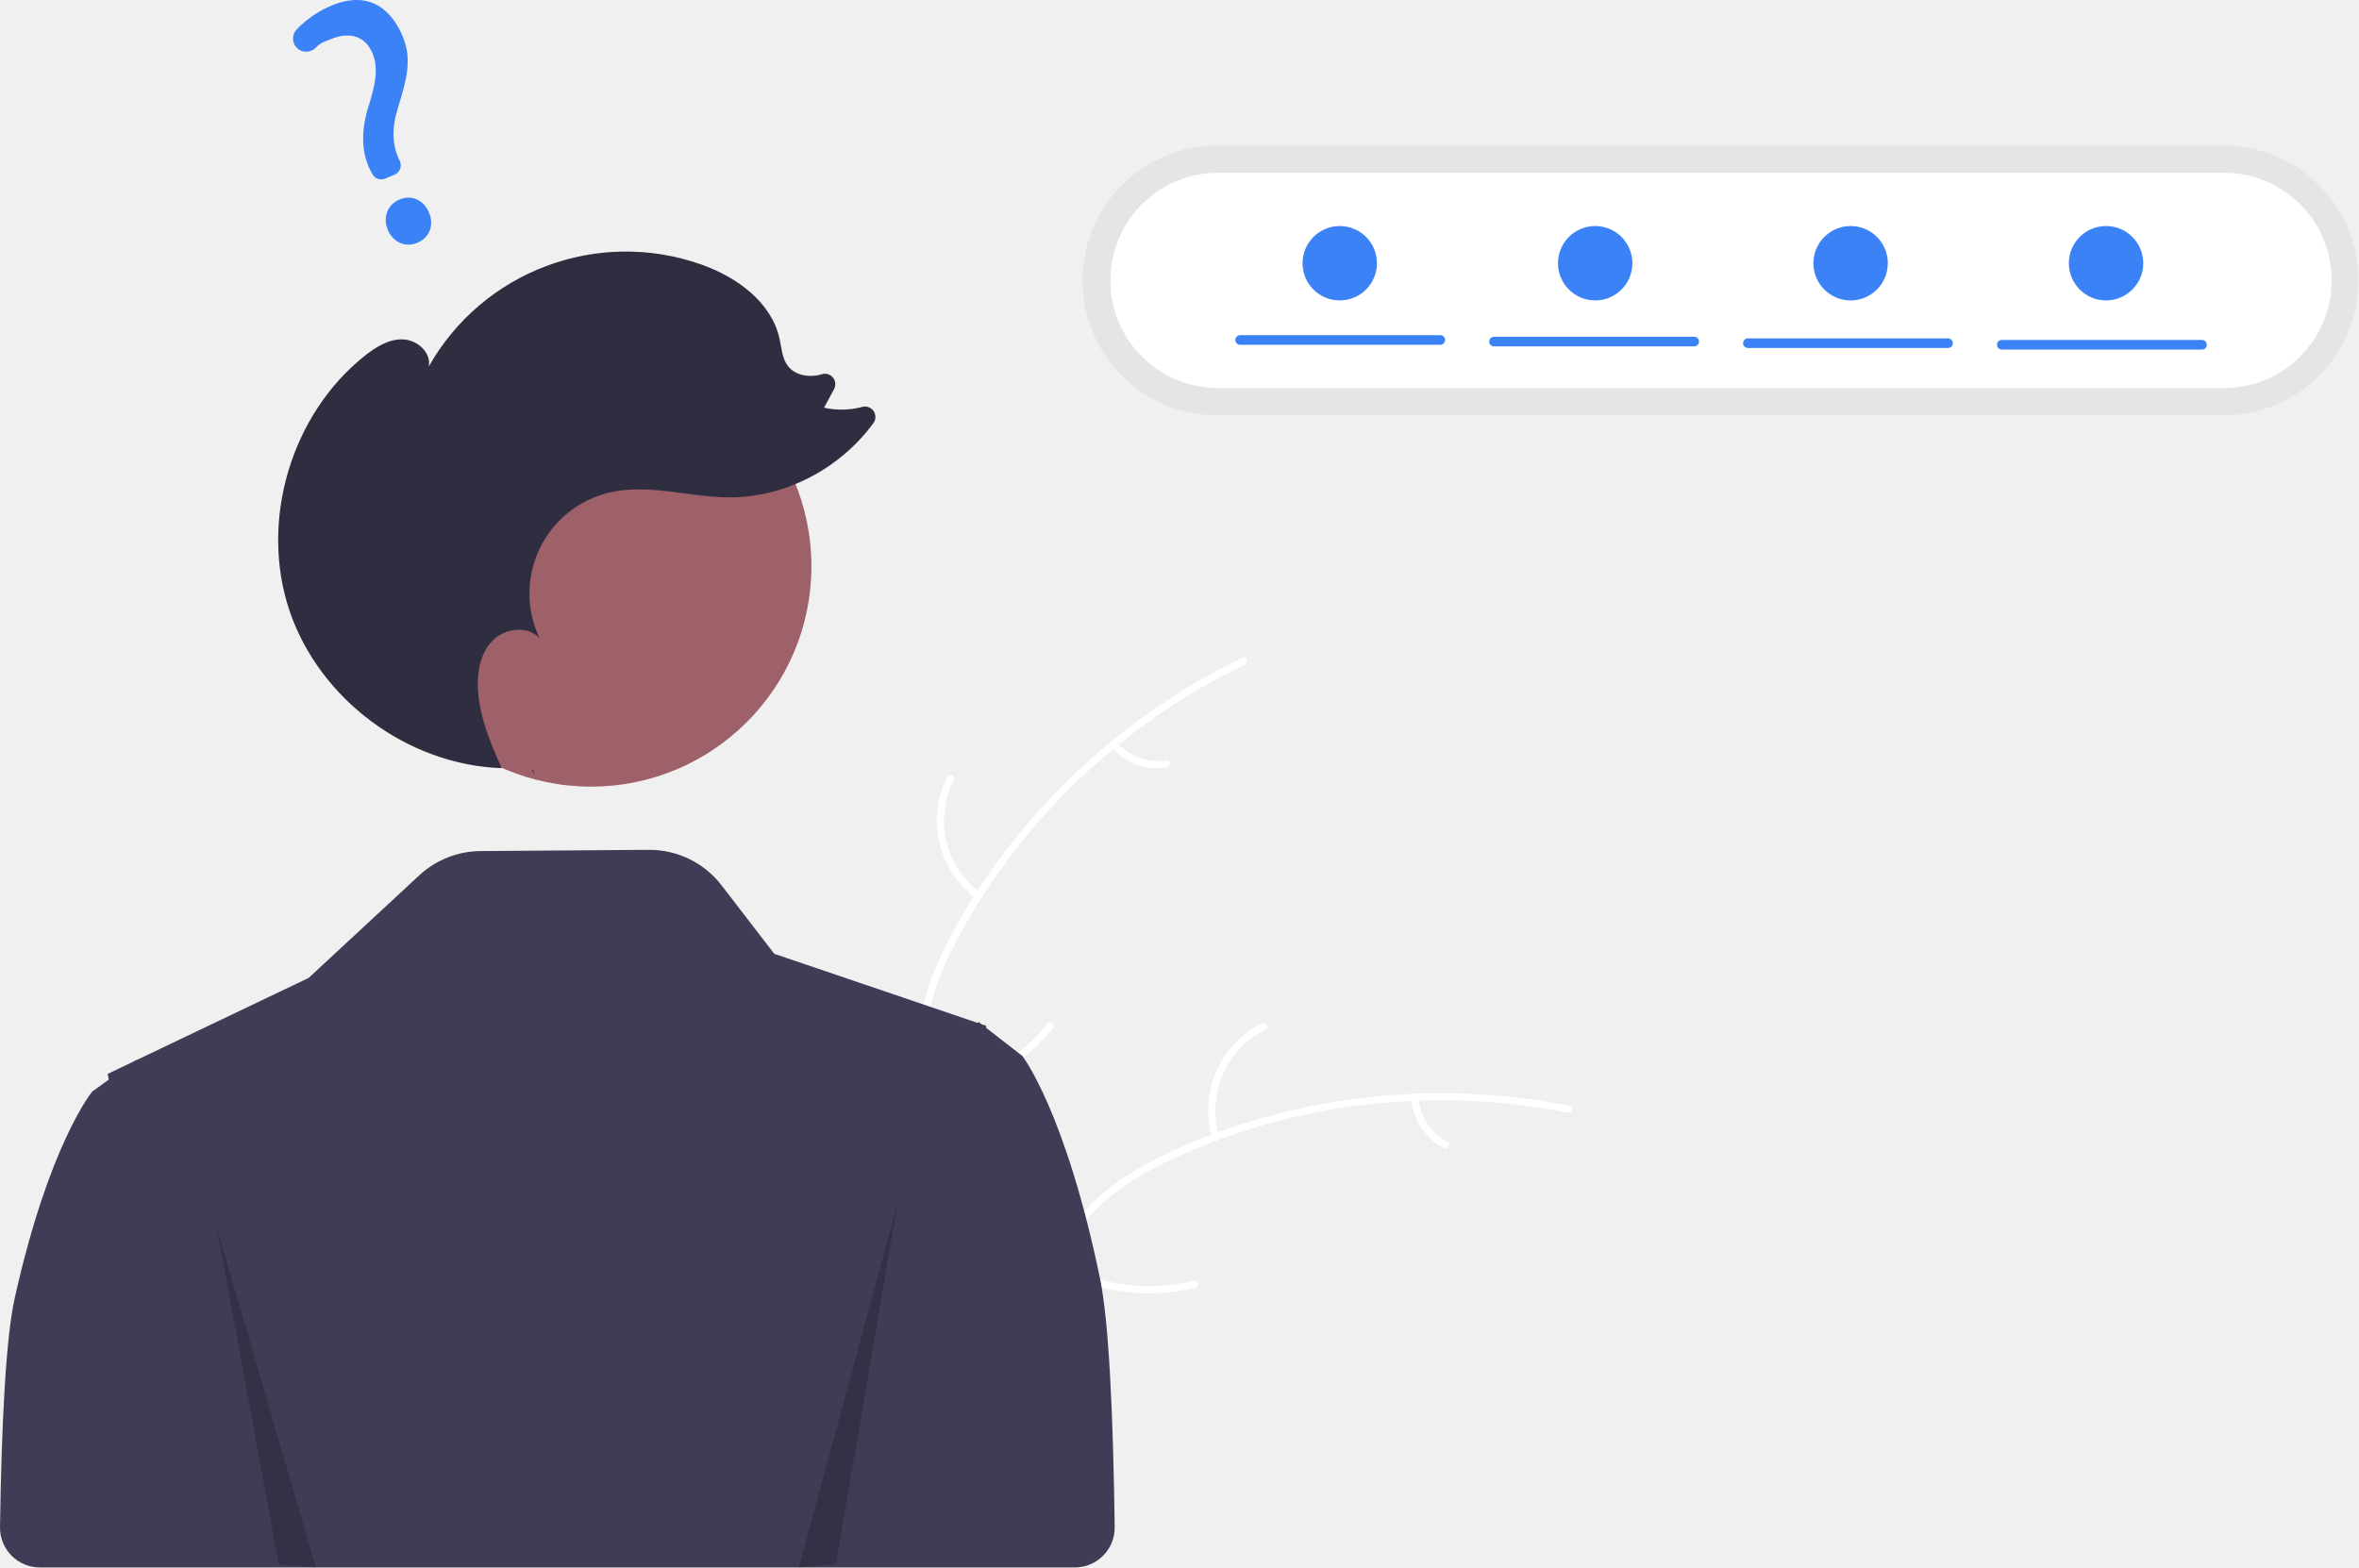
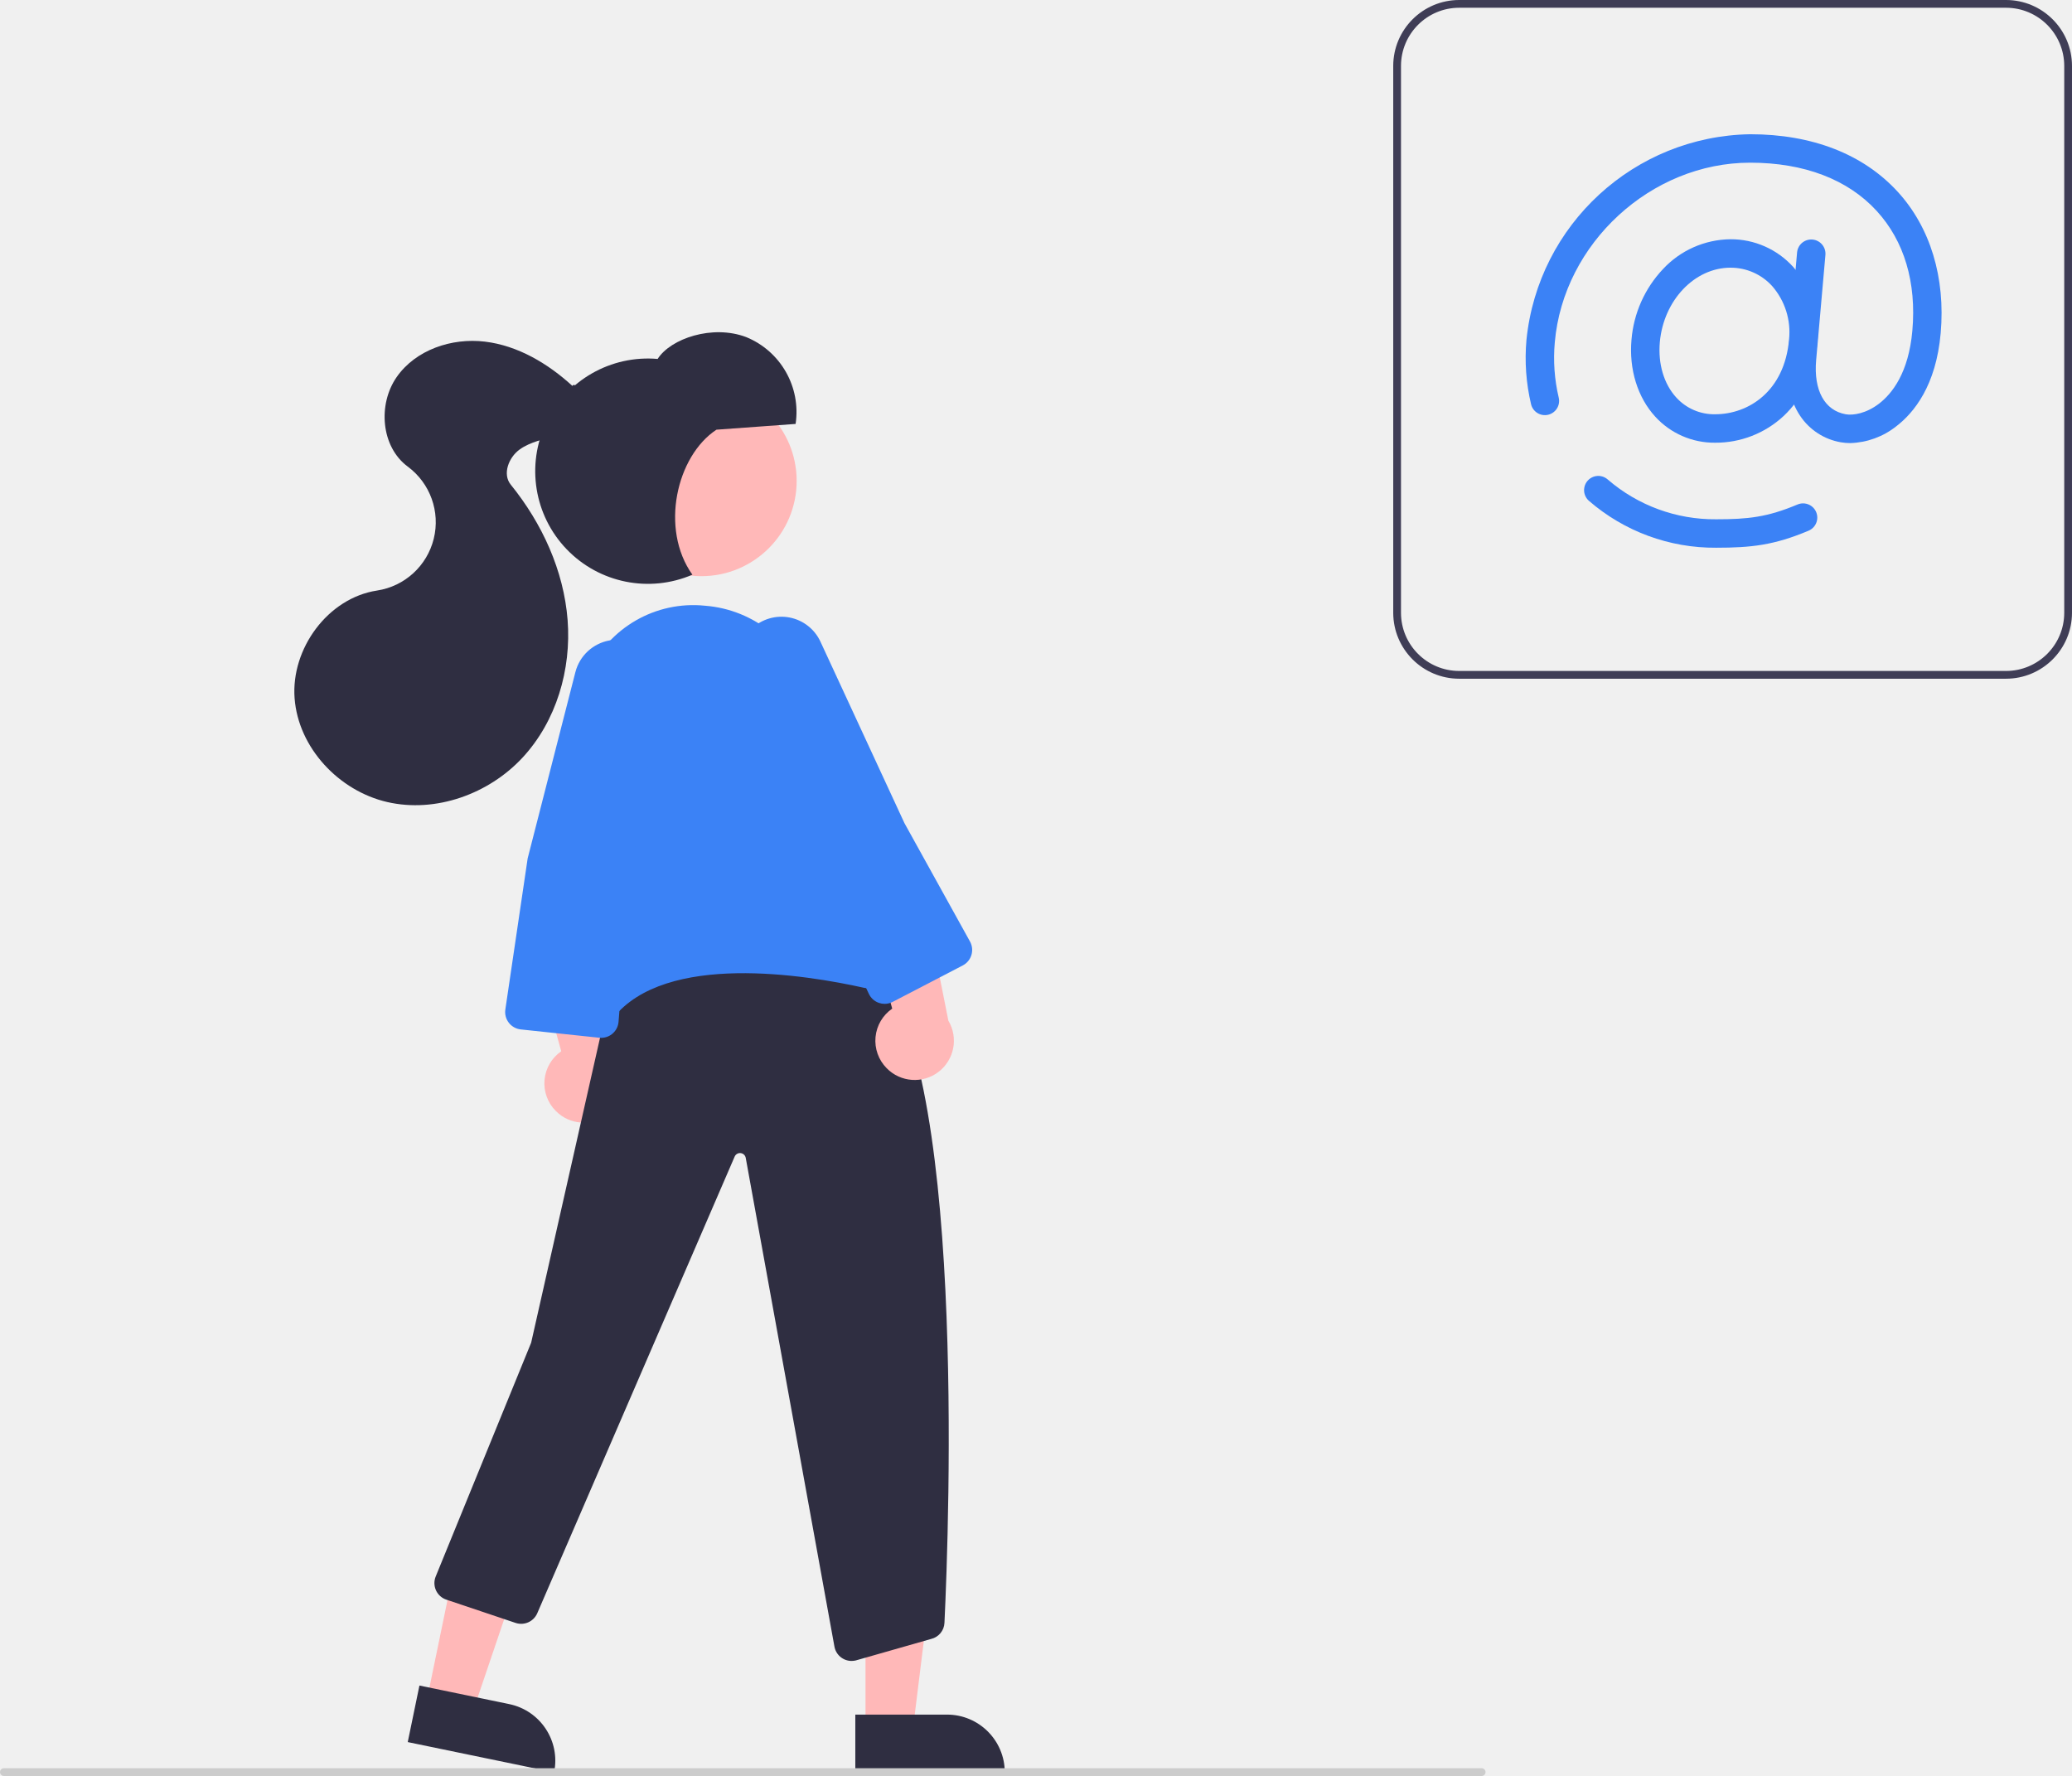
- <svg xmlns="http://www.w3.org/2000/svg" data-name="Layer 1" width="951.235" height="632.162" viewBox="0 0 951.235 632.162">
-   <path d="M465.591,496.884c32.599-57.345,94.782-101.377,160.608-97.135a303.919,303.919,0,0,0-79.931,192.744c-1.081,27.644.595,58.502-17.759,79.201-11.42,12.88-28.877,19.117-46.04,20.426-17.164,1.308-34.324-1.793-51.259-4.881l-4.108,1.261C425.537,622.556,432.992,554.23,465.591,496.884Z" transform="translate(-124.3823 -133.0693)" fill="#f0f0f0" />
-   <path d="M626.297,401.13C577.62,424.563,536.113,463.7,510.633,511.429c-5.509,10.319-10.199,21.266-12.244,32.841-2.047,11.58-.617,22.603,3.338,33.602,3.616,10.055,8.479,19.921,9.588,30.68,1.169,11.34-3.004,21.944-10.515,30.359-9.19,10.296-21.531,16.677-33.817,22.497-13.641,6.462-27.912,12.958-37.573,25.019-1.171,1.461-3.37-.441-2.201-1.9,16.809-20.983,45.583-24.928,65.536-41.831,9.31-7.887,16.3-18.628,15.859-31.214-.386-11.005-5.392-21.184-9.141-31.333-3.937-10.657-5.9-21.372-4.488-32.734,1.444-11.622,5.716-22.776,10.937-33.191,11.774-23.488,27.887-45.051,46.345-63.691a264.375,264.375,0,0,1,73.099-52.155c1.681-.809,2.612,1.947.942,2.751Z" transform="translate(-124.3823 -133.0693)" fill="#fff" />
-   <path d="M518.097,495.478a38.974,38.974,0,0,1-11.761-49.077c.851-1.666,3.48-.421,2.627,1.247a36.089,36.089,0,0,0,11.033,45.63c1.515,1.097-.393,3.291-1.9,2.201Z" transform="translate(-124.3823 -133.0693)" fill="#fff" />
-   <path d="M499.222,573.016A75.118,75.118,0,0,0,546.783,545.906c1.176-1.457,3.375.444,2.201,1.9A78.134,78.134,0,0,1,499.435,575.915c-1.855.266-2.058-2.635-.213-2.899Z" transform="translate(-124.3823 -133.0693)" fill="#fff" />
-   <path d="M574.907,432.685a22.061,22.061,0,0,0,19.718,7.03c1.851-.289,2.052,2.612.213,2.899a24.721,24.721,0,0,1-21.83-7.728,1.502,1.502,0,0,1-.151-2.05,1.461,1.461,0,0,1,2.05-.151Z" transform="translate(-124.3823 -133.0693)" fill="#fff" />
-   <path d="M757.173,580.652c-1.151.213-2.302.427-3.463.662a290.53,290.53,0,0,0-45.425,12.557c-1.149.4-2.308.823-3.443,1.255a306.284,306.284,0,0,0-96.329,58.622,297.44,297.44,0,0,0-31.2,32.695c-13.196,16.123-26.221,34.654-43.465,45.166a51.028,51.028,0,0,1-5.552,3.01l-99.338-41.204c-.179-.207-.368-.392-.548-.599l-4.041-1.464c.451-.636.932-1.287,1.383-1.923.26-.37.542-.731.802-1.102.18-.244.362-.488.511-.718.06-.081.121-.162.171-.221.149-.23.311-.429.451-.636q4.02-5.465,8.13-10.892c.009-.023.009-.023.041-.036,20.951-27.516,44.382-53.525,71.017-75.151.802-.65,1.611-1.324,2.458-1.955a283.824,283.824,0,0,1,38.364-25.951,250.912,250.912,0,0,1,22.758-11.253A208.652,208.652,0,0,1,633.669,545.389c43.431-4.033,87.669,5.869,120.98,33.154C755.5,579.241,756.331,579.931,757.173,580.652Z" transform="translate(-124.3823 -133.0693)" fill="#f0f0f0" />
-   <path d="M756.427,581.82c-52.975-10.597-109.678-4.339-158.759,18.43-10.611,4.923-20.947,10.84-29.549,18.85-8.606,8.014-14.101,17.676-17.565,28.839-3.167,10.205-5.224,21.011-10.816,30.269-5.895,9.758-15.61,15.712-26.674,17.909-13.537,2.688-27.232.352-40.545-2.397-14.782-3.053-30.088-6.459-45.063-2.646-1.814.462-2.425-2.381-.613-2.842,26.055-6.634,51.404,7.541,77.512,6.058,12.183-.692,24.23-5.06,31.455-15.374,6.318-9.019,8.449-20.16,11.566-30.521,3.273-10.879,8.157-20.616,16.124-28.838,8.151-8.41,18.277-14.744,28.715-19.916,23.542-11.665,49.39-19.181,75.35-22.951a264.375,264.375,0,0,1,89.766,2.367c1.83.366.913,3.127-.905,2.763Z" transform="translate(-124.3823 -133.0693)" fill="#fff" />
-   <path d="M613.231,592.008a38.974,38.974,0,0,1,20.158-46.266c1.682-.817,3.032,1.759,1.347,2.577a36.089,36.089,0,0,0-18.663,43.076c.549,1.788-2.296,2.391-2.842.613Z" transform="translate(-124.3823 -133.0693)" fill="#fff" />
-   <path d="M551.478,642.554a75.118,75.118,0,0,0,54.296,6.99c1.816-.456,2.427,2.387.613,2.842a78.135,78.135,0,0,1-56.485-7.388c-1.641-.905-.057-3.343,1.576-2.443Z" transform="translate(-124.3823 -133.0693)" fill="#fff" />
-   <path d="M696.396,576.075a22.061,22.061,0,0,0,11.511,17.484c1.652.884.066,3.321-1.576,2.443a24.721,24.721,0,0,1-12.777-19.314,1.502,1.502,0,0,1,1.114-1.728,1.461,1.461,0,0,1,1.728,1.114Z" transform="translate(-124.3823 -133.0693)" fill="#fff" />
-   <path d="M567.941,648.631c-13.912-67.267-31.302-89.694-31.302-89.694l-6.643-5.152-7.989-6.206.039-.798-1.895-.644-.445-.346-.729-.56-.117.126-.248.256-36.152-12.289-45.865-15.579L415.355,490.14a36.734,36.734,0,0,0-29.387-14.334l-67.829.502a36.734,36.734,0,0,0-24.71,9.801l-44.583,41.354-69.469,33.178-.117-.117-.729.521-10.734,5.132.443,2.306-6.643,4.794s-17.39,20.868-31.302,83.459c-3.539,15.926-5.281,50.09-5.91,92.188a16.069,16.069,0,0,0,16.062,16.307H511.494v-0H557.806a16.072,16.072,0,0,0,16.063-16.291C573.254,703.131,571.513,665.902,567.941,648.631Z" transform="translate(-124.3823 -133.0693)" fill="#3f3d56" />
-   <path d="M615.548,191.732a54.431,54.431,0,1,0,0,108.861H1021.187a54.431,54.431,0,0,0,0-108.861Z" transform="translate(-124.3823 -133.0693)" fill="#e5e5e5" />
-   <path d="M615.548,202.747a43.415,43.415,0,1,0,0,86.83H1021.187a43.415,43.415,0,0,0,0-86.83Z" transform="translate(-124.3823 -133.0693)" fill="#fff" />
-   <circle id="e096411a-cdc3-4e6d-bbd4-4630e1fee17e" data-name="ab6171fa-7d69-4734-b81c-8dff60f9761b" cx="238.323" cy="228.392" r="88.863" fill="#9e616a" />
-   <path d="M339.972,445.973q-.569-1.254-1.136-2.516c.146.005.29.026.435.029Z" transform="translate(-124.3823 -133.0693)" fill="#2f2e41" />
-   <path d="M271.371,276.64c4.494-3.585,9.747-6.884,15.494-6.699,5.746.185,11.573,5.375,10.383,11a91.318,91.318,0,0,1,109.895-41.208c14.282,5.039,28.287,15.119,31.568,29.904.842,3.795,1.023,7.957,3.393,11.039,2.988,3.886,8.705,4.765,13.412,3.398q.071-.021.141-.042a4.199,4.199,0,0,1,5.073,5.927l-4.041,7.537a32.383,32.383,0,0,0,15.428-.328,4.195,4.195,0,0,1,4.455,6.528c-13.325,18.294-35.586,30.108-58.303,29.969-16.146-.098-32.458-5.663-48.172-1.95a41.844,41.844,0,0,0-28.144,58.74c-4.827-5.28-14.159-4.03-19.097,1.147-4.938,5.177-6.216,12.904-5.719,20.041.761,10.916,5.038,21.201,9.546,31.212-37.801-1.19-73.555-27.707-85.59-63.572C229.008,343.267,241.674,300.33,271.371,276.64Z" transform="translate(-124.3823 -133.0693)" fill="#2f2e41" />
-   <polygon points="87.464 495.253 112.388 630.86 127.343 632.162 87.464 495.253" opacity="0.2" />
-   <polygon points="362.007 485.026 337.083 630.762 322.128 632.162 362.007 485.026" opacity="0.2" />
-   <path d="M292.629,231.001c-4.779,1.995-9.765-.191-11.857-5.2-2.123-5.085-.14-10.246,4.715-12.274,4.856-2.028,9.754.165,11.911,5.331C299.524,223.948,297.563,228.941,292.629,231.001Zm-9.154-27.482-3.8,1.587a4.099,4.099,0,0,1-5.206-1.909l-.188-.368c-4.088-7.373-4.557-16.335-1.384-26.621,2.939-9.227,4.16-15.717,1.705-21.596-2.838-6.797-8.899-8.927-16.628-5.842-2.998,1.252-3.952,1.232-6.311,3.572a5.416,5.416,0,0,1-3.921,1.593,5.235,5.235,0,0,1-3.747-1.643,5.348,5.348,0,0,1-.037-7.297,41.535,41.535,0,0,1,14.046-9.644c16.606-6.934,24.966,3.303,28.792,12.465,3.742,8.961,1.637,17.275-1.745,28.043-2.834,8.948-2.669,15.578.55,22.17a4.081,4.081,0,0,1-2.126,5.491Z" transform="translate(-124.3823 -133.0693)" fill="#3b82f6" />
-   <path d="M705.149,272.122h-80.707a1.944,1.944,0,1,1,0-3.888h80.707a1.944,1.944,0,0,1,0,3.888Z" transform="translate(-124.3823 -133.0693)" fill="#3b82f6" />
-   <path d="M807.53,272.77h-80.707a1.944,1.944,0,1,1,0-3.888h80.707a1.944,1.944,0,1,1,0,3.888Z" transform="translate(-124.3823 -133.0693)" fill="#3b82f6" />
-   <path d="M909.912,273.418H829.205a1.944,1.944,0,0,1,0-3.888h80.707a1.944,1.944,0,1,1,0,3.888Z" transform="translate(-124.3823 -133.0693)" fill="#3b82f6" />
-   <path d="M1012.294,274.066h-80.707a1.944,1.944,0,0,1,0-3.888h80.707a1.944,1.944,0,0,1,0,3.888Z" transform="translate(-124.3823 -133.0693)" fill="#3b82f6" />
-   <circle cx="540.235" cy="106.162" r="15" fill="#3b82f6" />
-   <circle cx="643.235" cy="106.162" r="15" fill="#3b82f6" />
-   <circle cx="746.235" cy="106.162" r="15" fill="#3b82f6" />
-   <circle cx="849.235" cy="106.162" r="15" fill="#3b82f6" />
+ <svg xmlns="http://www.w3.org/2000/svg" data-name="Layer 1" width="534.205" height="457.917" viewBox="0 0 534.205 457.917">
+   <polygon points="223.146 445.593 235.406 445.593 241.238 398.305 223.144 398.306 223.146 445.593" fill="#ffb8b8" />
+   <path d="M553.417,663.131h38.531a0,0,0,0,1,0,0v14.887a0,0,0,0,1,0,0H568.304A14.887,14.887,0,0,1,553.417,663.131v0A0,0,0,0,1,553.417,663.131Z" transform="translate(812.4972 1120.082) rotate(179.9974)" fill="#2f2e41" />
+   <polygon points="110.003 438.56 122.009 441.042 137.297 395.915 119.578 392.251 110.003 438.56" fill="#ffb8b8" />
+   <path d="M439.131,659.385H477.662a0,0,0,0,1,0,0v14.887a0,0,0,0,1,0,0H454.018a14.887,14.887,0,0,1-14.887-14.887v0A0,0,0,0,1,439.131,659.385Z" transform="translate(439.3822 1191.619) rotate(-168.3181)" fill="#2f2e41" />
+   <path d="M476.155,507.453a10.056,10.056,0,0,1,1.442-15.352l-9.513-34.445,17.664,5.727,6.326,31.832a10.11,10.11,0,0,1-15.919,12.238Z" transform="translate(-332.8976 -221.0413)" fill="#ffb8b8" />
+   <path d="M552.462,649.296a4.495,4.495,0,0,1-4.444-3.783L525.169,519.615a1.5,1.5,0,0,0-2.859-.367L471.408,637.015a4.528,4.528,0,0,1-5.564,2.481l-17.88-6.008a4.5,4.5,0,0,1-2.733-5.967L469.84,567.24l20.544-90.954.145-.11c.396-.301,39.919-29.801,66.927-6.204C582.171,491.564,577.572,614.956,576.399,639.472a4.465,4.465,0,0,1-3.419,4.147l-19.427,5.543A4.57,4.57,0,0,1,552.462,649.296Z" transform="translate(-332.8976 -221.0413)" fill="#2f2e41" />
+   <circle cx="180.834" cy="123.998" r="24.561" fill="#ffb8b8" />
+   <path d="M561.488,496.453A10.056,10.056,0,0,1,562.93,481.101l-9.513-34.445,17.664,5.727,6.326,31.832a10.11,10.11,0,0,1-15.919,12.238Z" transform="translate(-332.8976 -221.0413)" fill="#ffb8b8" />
+   <path d="M486.51,486.635a2.619,2.619,0,0,1-.994-.197c-10.373-4.216-2.102-86.514-1.745-90.016l.04-.15q.385-.878.777-1.721a29.649,29.649,0,0,1,30.071-17.332,30.506,30.506,0,0,1,27.131,22.528l19.219,70.417a4.497,4.497,0,0,1-5.319,5.577c-14.953-3.34-51.192-9.269-64.702,7.768C489.329,485.602,487.853,486.635,486.51,486.635Z" transform="translate(-332.8976 -221.0413)" fill="#3b82f6" />
+   <path d="M560.983,479.874a4.519,4.519,0,0,1-1.449-.24,4.463,4.463,0,0,1-2.631-2.352l-16.727-35.659-16.275-46.849a11.102,11.102,0,0,1,2.844-11.678h0a11.082,11.082,0,0,1,17.681,3.388l21.656,46.79,16.898,30.522a4.5,4.5,0,0,1-1.861,6.172l-18.067,9.396A4.479,4.479,0,0,1,560.983,479.874Z" transform="translate(-332.8976 -221.0413)" fill="#3b82f6" />
+   <path d="M487.898,488.64a4.502,4.502,0,0,1-.485-.026l-20.25-2.148a4.5,4.5,0,0,1-3.977-5.132l5.753-38.964,12.31-48.043a11.102,11.102,0,0,1,8.821-8.164h0a11.082,11.082,0,0,1,12.868,12.59l-7.792,50.967-2.773,34.777a4.502,4.502,0,0,1-4.476,4.143Z" transform="translate(-332.8976 -221.0413)" fill="#3b82f6" />
+   <path d="M517.612,331.832l20.411-1.486a20.865,20.865,0,0,0-12.73-22.386c-8.7-3.305-19.498.366-22.841,5.631a29.049,29.049,0,1,0,8.959,55.628C502.989,357.396,507.313,338.604,517.612,331.832Z" transform="translate(-332.8976 -221.0413)" fill="#2f2e41" />
+   <path d="M480.492,320.557c-6.334-5.787-14.075-10.412-22.594-11.434s-17.825,2.099-22.729,9.138-4.049,17.981,2.849,23.082a17.83,17.83,0,0,1-7.916,31.963c-12.665,1.929-22.202,14.979-21.253,27.755s11.417,23.915,23.903,26.781,26.148-2.063,34.863-11.454,12.617-22.722,11.624-35.495-6.601-24.941-14.662-34.898c-2.189-2.704-.545-6.991,2.268-9.039s6.394-2.619,9.687-3.743,6.69-3.241,7.449-6.636S480.892,319.218,480.492,320.557Z" transform="translate(-332.8976 -221.0413)" fill="#2f2e41" />
+   <path d="M850.102,396.041h-141a17.019,17.019,0,0,1-17-17v-141a17.019,17.019,0,0,1,17-17h141a17.019,17.019,0,0,1,17,17v141A17.019,17.019,0,0,1,850.102,396.041Zm-141-173a15.017,15.017,0,0,0-15,15v141a15.017,15.017,0,0,0,15,15h141a15.017,15.017,0,0,0,15-15v-141a15.017,15.017,0,0,0-15-15Z" transform="translate(-332.8976 -221.0413)" fill="#3f3d56" />
+   <path d="M775.079,335.189a20.643,20.643,0,0,1-15.419-6.71c-4.567-4.987-6.801-12.219-6.13-19.842a30.123,30.123,0,0,1,8.074-18.168,24.1,24.1,0,0,1,17.451-7.741,21.666,21.666,0,0,1,16.152,7.119,25.417,25.417,0,0,1,6.243,19.433v0c-.684,7.747-3.693,14.327-8.703,19.028A25.681,25.681,0,0,1,775.079,335.189Zm3.977-45.128c-9.268,0-17.271,8.442-18.22,19.219-.491,5.58,1.051,10.773,4.233,14.246a13.216,13.216,0,0,0,10.011,4.329c8.646,0,17.895-5.943,19.067-19.22v0A18.079,18.079,0,0,0,789.799,294.8,14.413,14.413,0,0,0,779.056,290.062Zm18.742,18.897h0Z" transform="translate(-332.8976 -221.0413)" fill="#3b82f6" />
+   <path d="M809.931,335.286a13.963,13.963,0,0,1-2.439-.209,15.836,15.836,0,0,1-10.476-6.811c-2.605-3.879-3.705-9.077-3.181-15.031l2.392-27.147a3.667,3.667,0,0,1,7.305.644l-2.392,27.147c-.685,7.784,2.168,13.009,7.632,13.978,1.876.332,5.245-.183,8.57-2.731,3.396-2.602,7.644-7.979,8.599-18.82,1.096-12.438-2.082-23.116-9.192-30.879-7.453-8.139-18.736-12.441-32.628-12.441-25.535,0-48.128,20.767-50.362,46.294a44.532,44.532,0,0,0,1.023,14.336,3.667,3.667,0,0,1-7.129,1.717,51.85,51.85,0,0,1-1.199-16.692,58.961,58.961,0,0,1,57.668-52.987c16.004,0,29.156,5.125,38.036,14.822,8.414,9.188,12.352,22.141,11.088,36.475-1.188,13.498-6.879,20.501-11.443,23.998A20.018,20.018,0,0,1,809.931,335.286Z" transform="translate(-332.8976 -221.0413)" fill="#3b82f6" />
+   <path d="M775.372,362.266A49.505,49.505,0,0,1,742.579,350.194a3.667,3.667,0,1,1,4.843-5.507,42.178,42.178,0,0,0,27.95,10.245c8.221,0,13.195-.549,20.941-3.803a3.667,3.667,0,1,1,2.841,6.761C790.297,361.611,784.429,362.266,775.372,362.266Z" transform="translate(-332.8976 -221.0413)" fill="#3b82f6" />
+   <path d="M714.898,678.959h-381a1,1,0,0,1,0-2h381a1,1,0,0,1,0,2Z" transform="translate(-332.8976 -221.0413)" fill="#ccc" />
</svg>
